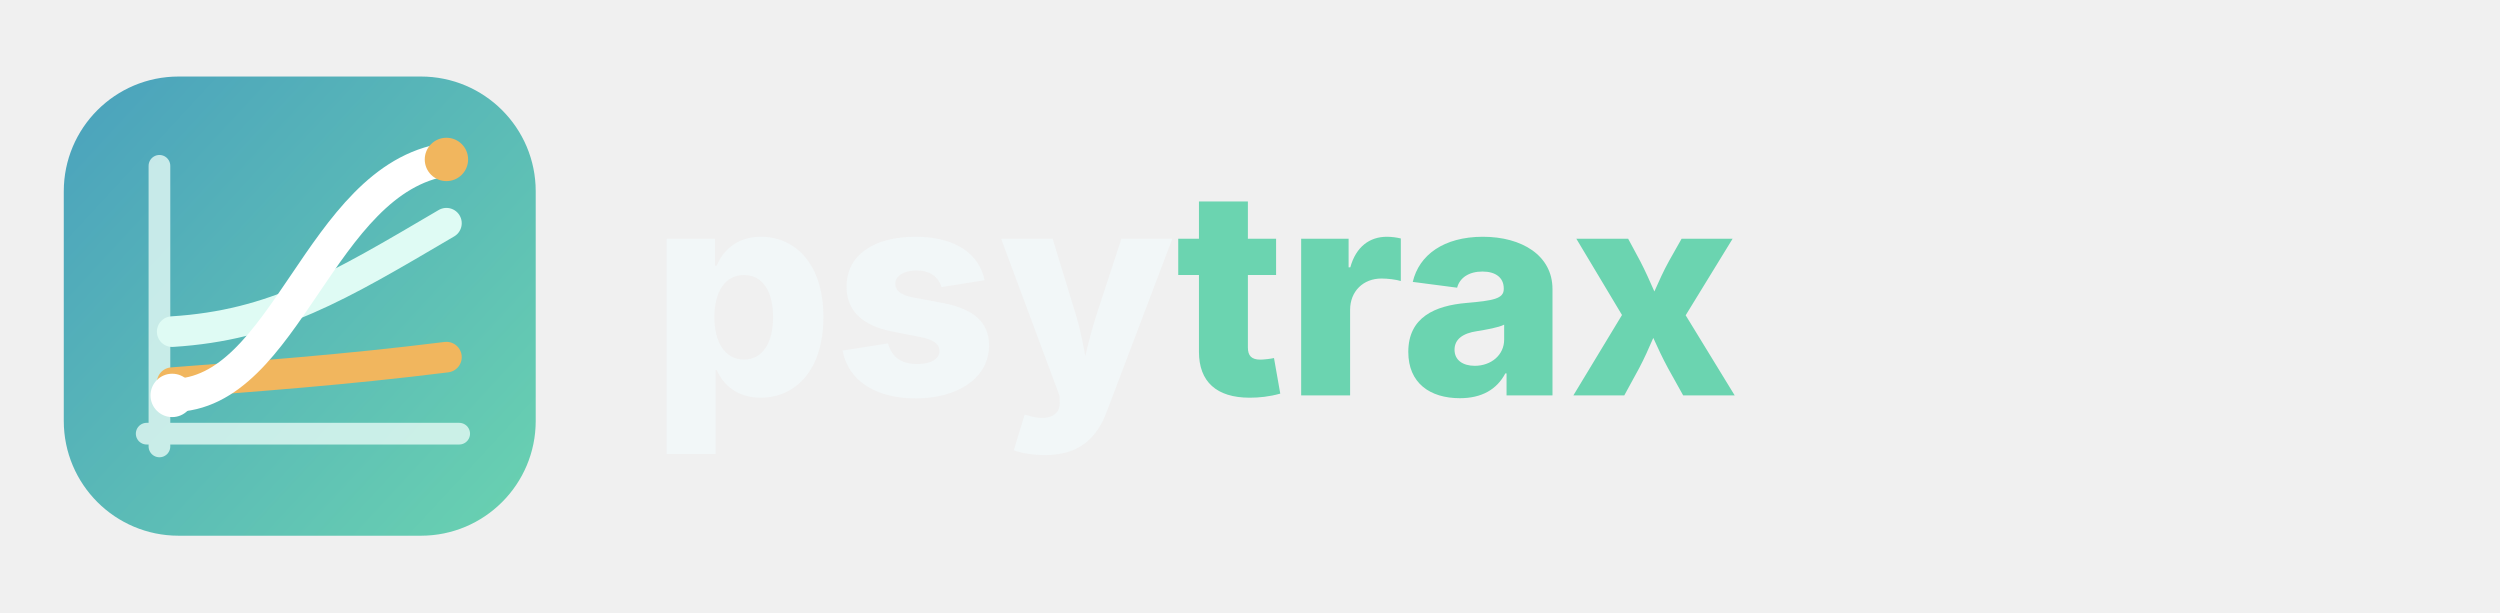
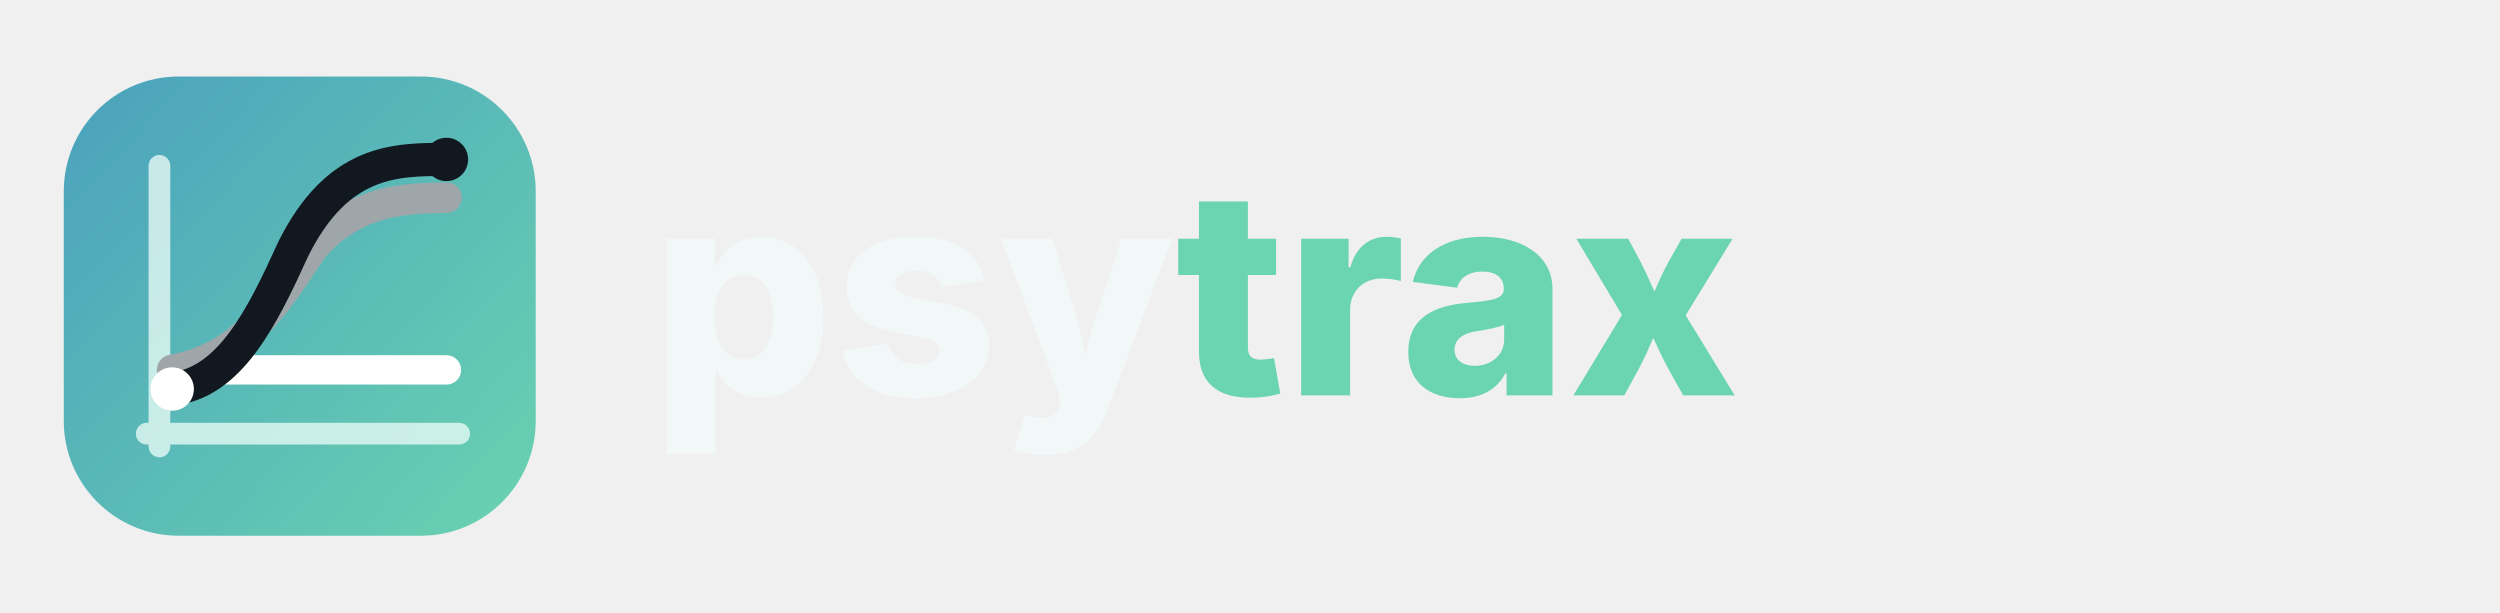
<svg xmlns="http://www.w3.org/2000/svg" viewBox="0 0 392 96" role="img" aria-labelledby="title desc">
  <defs>
    <linearGradient id="mark-bg" x1="10" y1="12" x2="88" y2="84" gradientUnits="userSpaceOnUse">
      <stop offset="0" stop-color="#4aa1bd" />
      <stop offset="1" stop-color="#6bd4b0" />
    </linearGradient>
  </defs>
  <rect x="10" y="12" width="74" height="72" rx="18" fill="url(#mark-bg)" />
  <path d="M23 68 H72 M25 70 V26" fill="none" stroke="#e8fbf6" stroke-width="3.4" stroke-linecap="round" opacity="0.78" />
-   <path d="M27 60 C40 59 54 58 70 56" fill="none" stroke="#f1b65e" stroke-width="4.8" stroke-linecap="round" />
-   <path d="M27 52 C43 51 53 45 70 35" fill="none" stroke="#dffbf4" stroke-width="4.8" stroke-linecap="round" />
-   <path d="M27 62 C45 62 50 28 70 25" fill="none" stroke="#ffffff" stroke-width="5.2" stroke-linecap="round" />
-   <circle cx="27" cy="62" r="3.4" fill="#ffffff" />
-   <circle cx="70" cy="25" r="3.4" fill="#f1b65e" />
+   <path d="M27 58 C40 58 56 58 70 58" fill="none" stroke="#ffffff" stroke-width="4.6" stroke-linecap="round" />
+   <path d="M27 58 C38 56 43 48 49 39 C55 32 62 31 70 31" fill="none" stroke="#9ea6aa" stroke-width="4.8" stroke-linecap="round" />
+   <path d="M27 61 C36 60 41 50 46 39 C53 25 62 25 70 25" fill="none" stroke="#111820" stroke-width="5.2" stroke-linecap="round" />
+   <circle cx="27" cy="61" r="3.4" fill="#ffffff" />
+   <circle cx="70" cy="25" r="3.4" fill="#111820" />
  <text x="102" y="62" fill="#f2f7f8" font-family="Inter, Arial, sans-serif" font-size="45" font-weight="800" letter-spacing="0">psy<tspan fill="#6bd4b0">trax</tspan>
  </text>
</svg>
